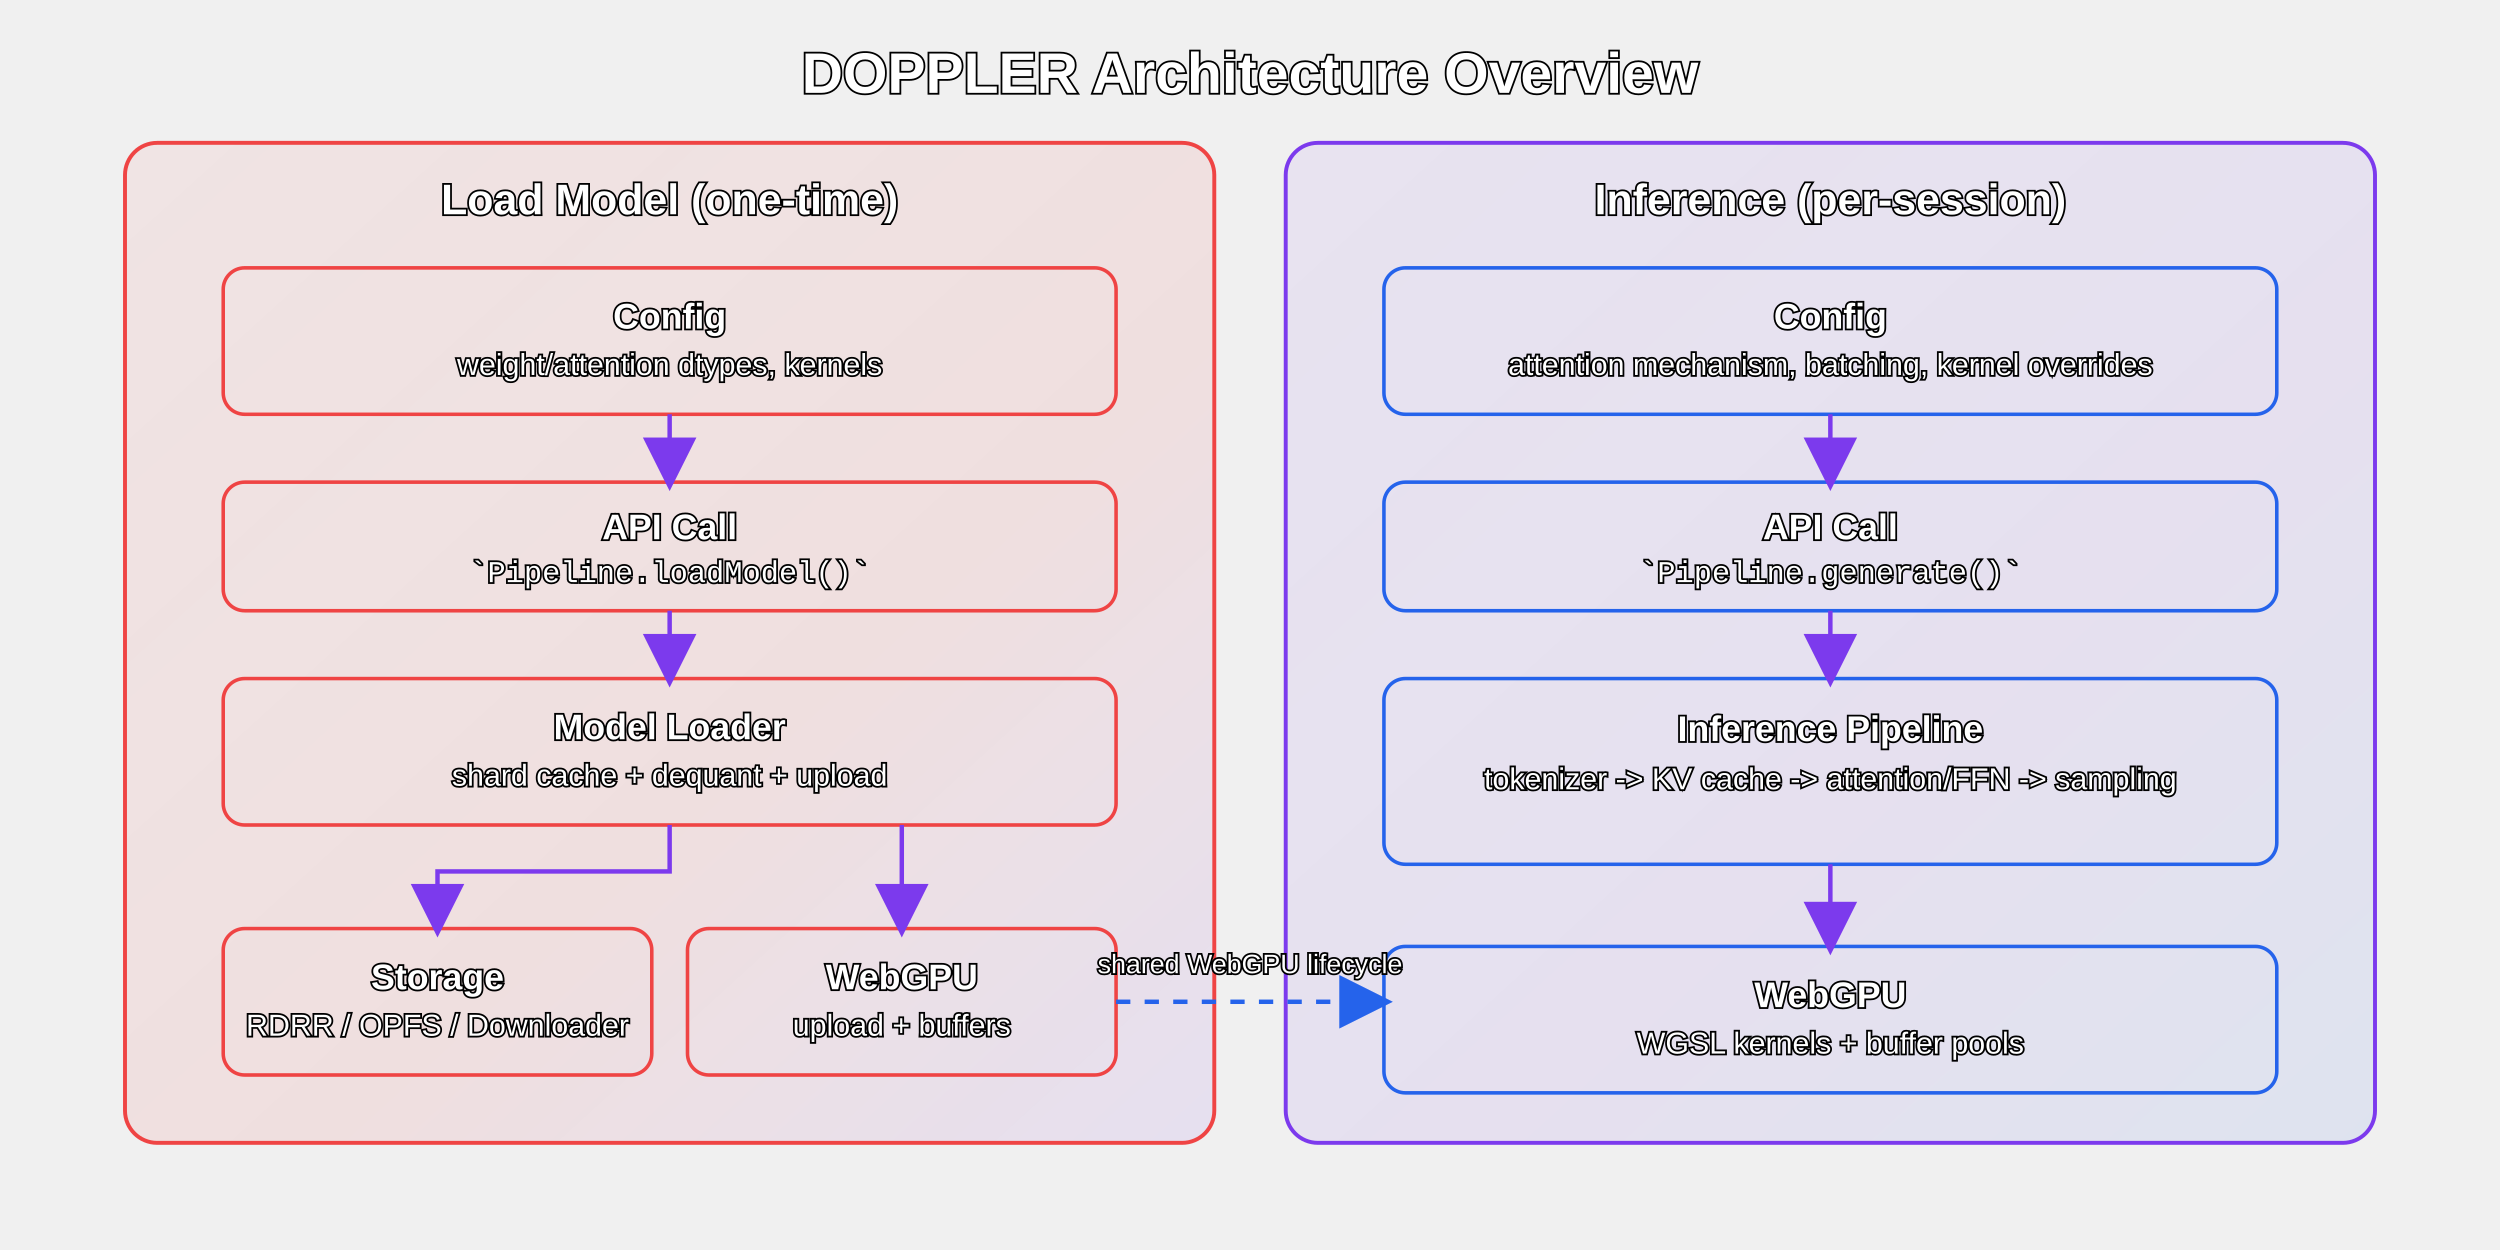
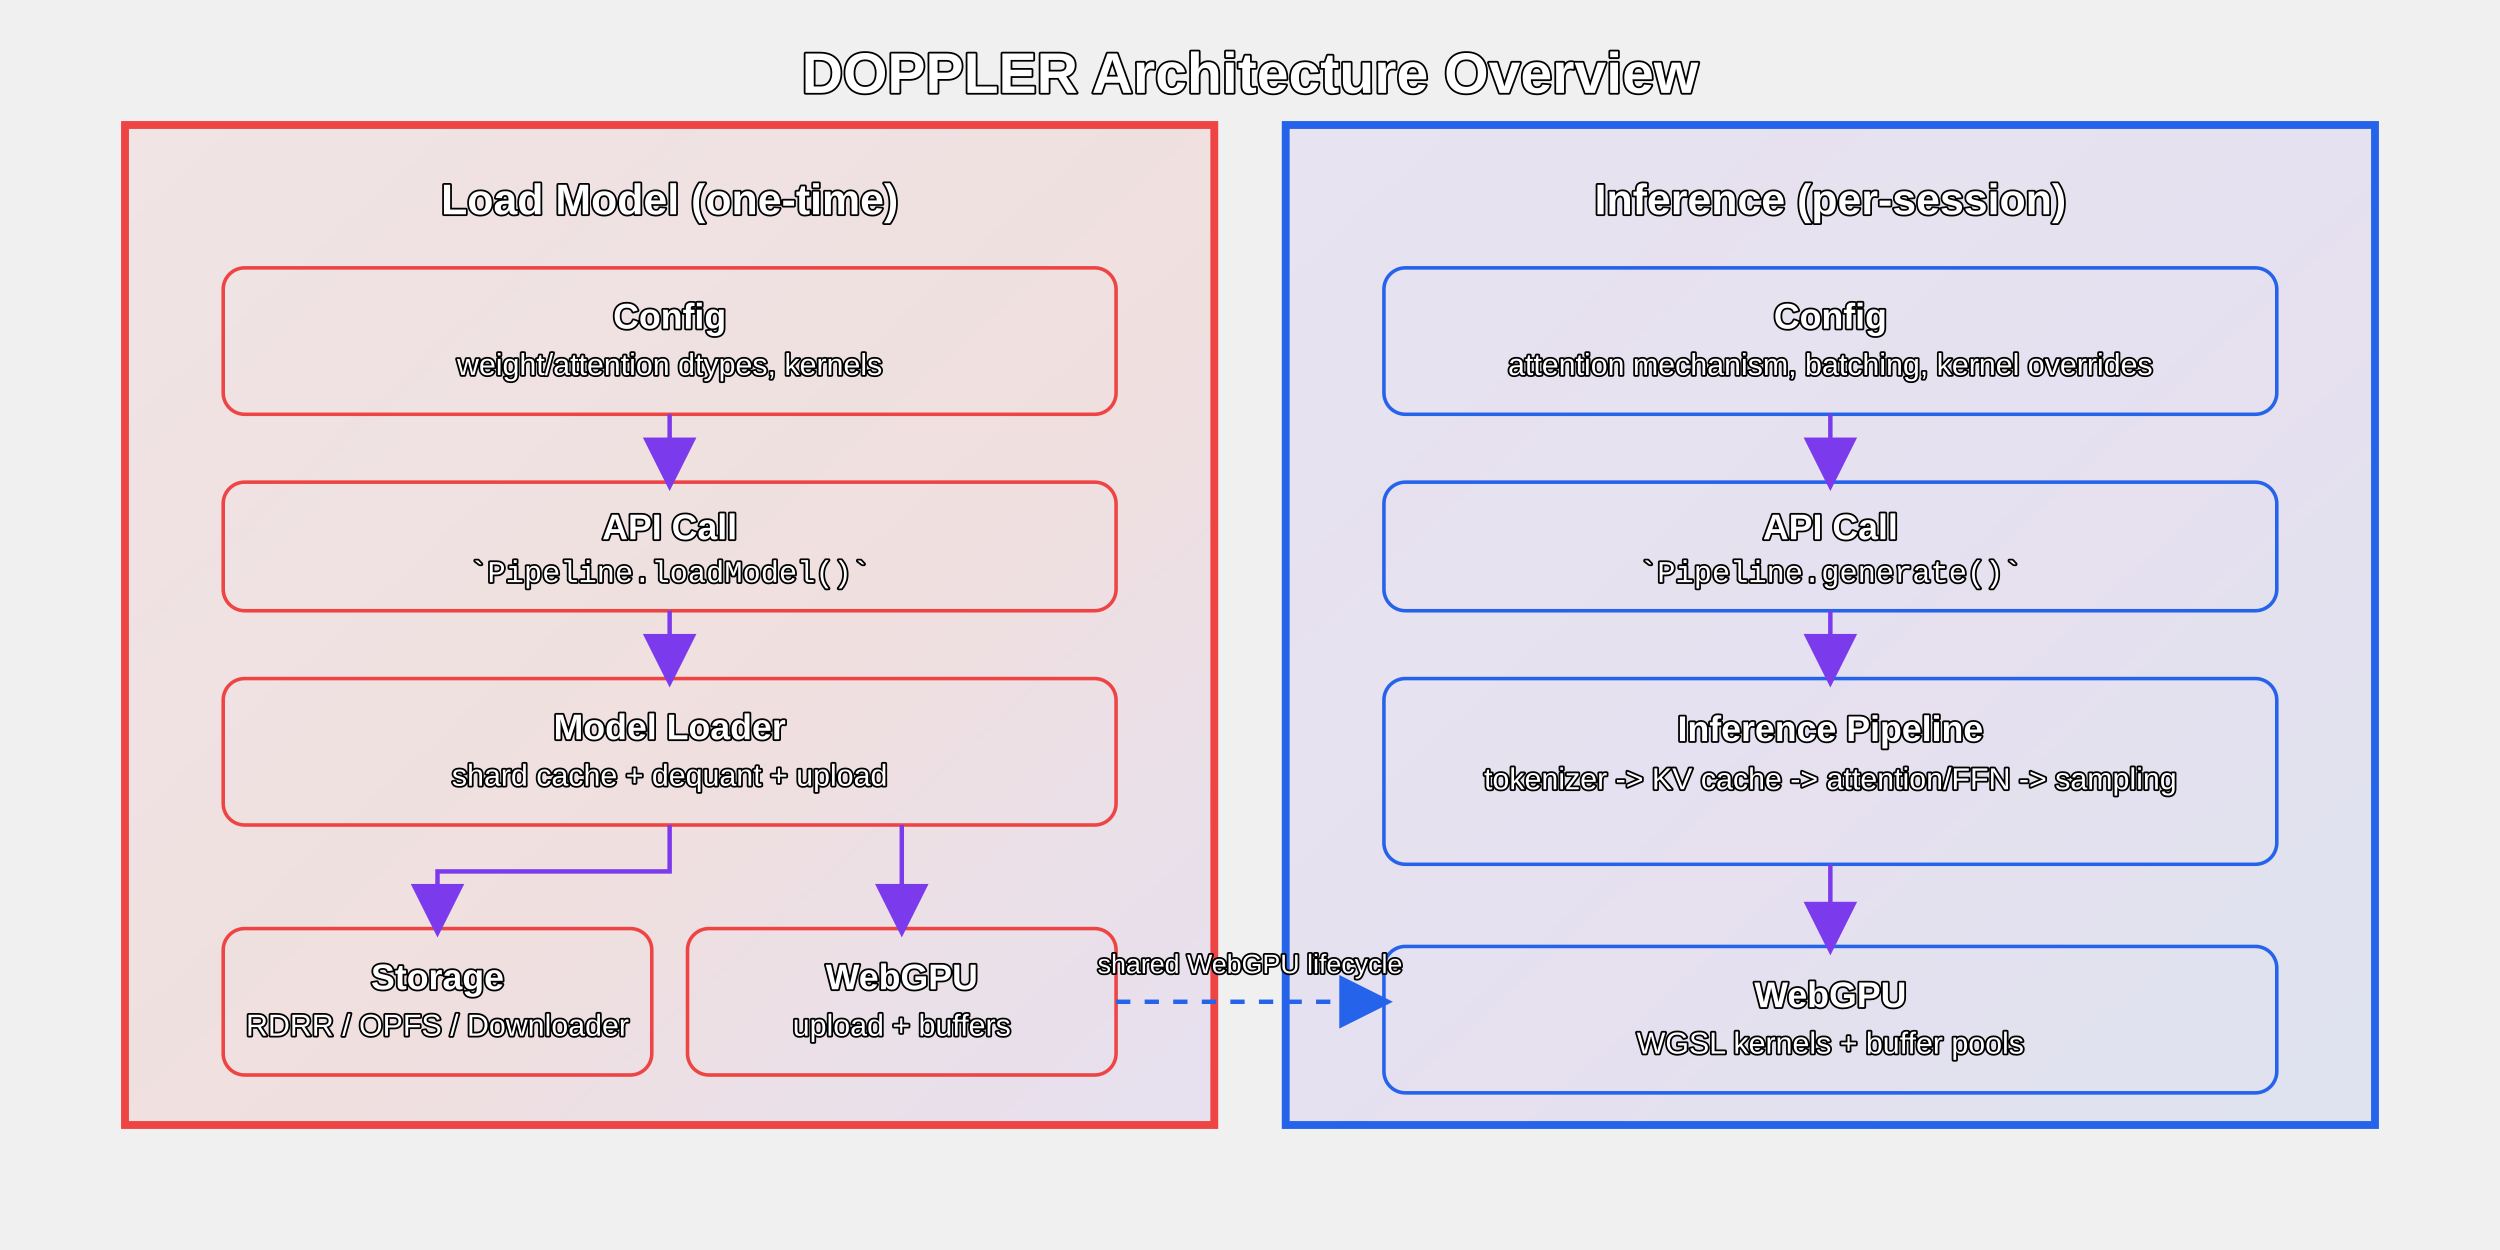
<svg xmlns="http://www.w3.org/2000/svg" width="1400" height="700" viewBox="0 0 1400 700" role="img" aria-labelledby="title desc">
  <defs>
    <style>
-       .title { font: 700 32px "Segoe UI", "Helvetica Neue", Arial, sans-serif; fill: #ffffff; stroke: #000000; stroke-width: 2px; paint-order: stroke fill; }
-       .section { font: 700 24px "Segoe UI", "Helvetica Neue", Arial, sans-serif; fill: #ffffff; stroke: #000000; stroke-width: 2px; paint-order: stroke fill; }
-       .node-title { font: 700 20px "Segoe UI", "Helvetica Neue", Arial, sans-serif; fill: #ffffff; stroke: #000000; stroke-width: 2px; paint-order: stroke fill; }
-       .node-text { font: 500 17px "Segoe UI", "Helvetica Neue", Arial, sans-serif; fill: #ffffff; stroke: #000000; stroke-width: 2px; paint-order: stroke fill; }
-       .code-text { font: 500 17px "SFMono-Regular", Menlo, Consolas, "Liberation Mono", monospace; fill: #ffffff; stroke: #000000; stroke-width: 2px; paint-order: stroke fill; }
-       .edge-label { font: 500 15px "Segoe UI", "Helvetica Neue", Arial, sans-serif; fill: #ffffff; stroke: #000000; stroke-width: 2px; paint-order: stroke fill; }
-       .column-left { fill: url(#col-left-grad); stroke: #ef4444; stroke-width: 2.2; }
-       .column-right { fill: url(#col-right-grad); stroke: #7c3aed; stroke-width: 2.2; }
-       .node { fill: transparent; stroke-width: 2; }
-       .node-load { stroke: #ef4444; }
-       .node-infer { stroke: #2563eb; }
-       .edge { stroke: #7c3aed; stroke-width: 2.5; fill: none; }
-       .edge-dashed { stroke: #2563eb; stroke-width: 2.5; fill: none; stroke-dasharray: 8 8; }
-     </style>
+     .title { font: 700 32px "Segoe UI", "Helvetica Neue", Arial, sans-serif; fill: #ffffff; paint-order: stroke fill; stroke: #000000; stroke-width: 2px; stroke-linejoin: round; }
+     .section { font: 700 24px "Segoe UI", "Helvetica Neue", Arial, sans-serif; fill: #ffffff; paint-order: stroke fill; stroke: #000000; stroke-width: 2px; stroke-linejoin: round; }
+     .node-title { font: 700 20px "Segoe UI", "Helvetica Neue", Arial, sans-serif; fill: #ffffff; paint-order: stroke fill; stroke: #000000; stroke-width: 2px; stroke-linejoin: round; }
+     .node-text { font: 500 17px "Segoe UI", "Helvetica Neue", Arial, sans-serif; fill: #ffffff; paint-order: stroke fill; stroke: #000000; stroke-width: 2px; stroke-linejoin: round; }
+     .code-text { font: 500 17px SFMono-Regular, Menlo, Consolas, "Liberation Mono", monospace; fill: #ffffff; paint-order: stroke fill; stroke: #000000; stroke-width: 2px; stroke-linejoin: round; }
+     .edge-label { font: 500 15px "Segoe UI", "Helvetica Neue", Arial, sans-serif; fill: #ffffff; paint-order: stroke fill; stroke: #000000; stroke-width: 2px; stroke-linejoin: round; }
+     .column-left { fill: url(#col-left-grad); stroke: #ef4444; stroke-width: 4.4; }
+     .column-right { fill: url(#col-right-grad); stroke: #2563eb; stroke-width: 4.4; }
+     .node { fill: transparent; stroke-width: 2; }
+     .node-load { stroke: #ef4444; }
+     .node-infer { stroke: #2563eb; }
+     .edge { stroke: #7c3aed; stroke-width: 2.5; fill: none; }
+     .edge-dashed { stroke: #2563eb; stroke-width: 2.5; fill: none; stroke-dasharray: 8 8; }
+   </style>
    <linearGradient id="col-left-grad" x1="0%" y1="0%" x2="100%" y2="100%">
      <stop offset="0%" stop-color="#ef444412" />
      <stop offset="60%" stop-color="#ef444418" />
      <stop offset="100%" stop-color="#7c3aed16" />
    </linearGradient>
    <linearGradient id="col-right-grad" x1="0%" y1="0%" x2="100%" y2="100%">
      <stop offset="0%" stop-color="#7c3aed12" />
      <stop offset="60%" stop-color="#7c3aed16" />
      <stop offset="100%" stop-color="#2563eb16" />
    </linearGradient>
    <marker id="arrow" markerWidth="12" markerHeight="12" refX="10" refY="6" orient="auto" markerUnits="strokeWidth">
      <path d="M 0 0 L 12 6 L 0 12 z" fill="#7c3aed" />
    </marker>
    <marker id="arrow-muted" markerWidth="12" markerHeight="12" refX="10" refY="6" orient="auto" markerUnits="strokeWidth">
      <path d="M 0 0 L 12 6 L 0 12 z" fill="#2563eb" />
    </marker>
  </defs>
  <text x="700" y="52" text-anchor="middle" class="title">DOPPLER Architecture Overview</text>
-   <rect x="70" y="80" width="610" height="560" rx="18" class="column-left" />
-   <rect x="720" y="80" width="610" height="560" rx="18" class="column-right" />
+   <rect x="70" y="70" width="610" height="560" rx="0" class="column-left" />
+   <rect x="720" y="70" width="610" height="560" rx="0" class="column-right" />
  <text x="375" y="120" text-anchor="middle" class="section">Load Model (one-time)</text>
  <text x="1025" y="120" text-anchor="middle" class="section">Inference (per-session)</text>
  <rect x="125" y="150" width="500" height="82" rx="12" class="node node-load" />
  <text x="375" y="184" text-anchor="middle" class="node-title">Config</text>
  <text x="375" y="210" text-anchor="middle" class="node-text">weight/attention dtypes, kernels</text>
  <rect x="125" y="270" width="500" height="72" rx="12" class="node node-load" />
  <text x="375" y="302" text-anchor="middle" class="node-title">API Call</text>
  <text x="375" y="326" text-anchor="middle" class="code-text">`Pipeline.loadModel()`</text>
  <rect x="125" y="380" width="500" height="82" rx="12" class="node node-load" />
  <text x="375" y="414" text-anchor="middle" class="node-title">Model Loader</text>
  <text x="375" y="440" text-anchor="middle" class="node-text">shard cache + dequant + upload</text>
  <rect x="125" y="520" width="240" height="82" rx="12" class="node node-load" />
  <text x="245" y="554" text-anchor="middle" class="node-title">Storage</text>
  <text x="245" y="580" text-anchor="middle" class="node-text">RDRR / OPFS / Downloader</text>
  <rect x="385" y="520" width="240" height="82" rx="12" class="node node-load" />
  <text x="505" y="554" text-anchor="middle" class="node-title">WebGPU</text>
  <text x="505" y="580" text-anchor="middle" class="node-text">upload + buffers</text>
  <path d="M 375 232 L 375 270" class="edge" marker-end="url(#arrow)" />
  <path d="M 375 342 L 375 380" class="edge" marker-end="url(#arrow)" />
  <path d="M 375 462 L 375 488 L 245 488 L 245 520" class="edge" marker-end="url(#arrow)" />
  <path d="M 505 462 L 505 520" class="edge" marker-end="url(#arrow)" />
  <rect x="775" y="150" width="500" height="82" rx="12" class="node node-infer" />
  <text x="1025" y="184" text-anchor="middle" class="node-title">Config</text>
  <text x="1025" y="210" text-anchor="middle" class="node-text">attention mechanism, batching, kernel overrides</text>
  <rect x="775" y="270" width="500" height="72" rx="12" class="node node-infer" />
  <text x="1025" y="302" text-anchor="middle" class="node-title">API Call</text>
  <text x="1025" y="326" text-anchor="middle" class="code-text">`Pipeline.generate()`</text>
  <rect x="775" y="380" width="500" height="104" rx="12" class="node node-infer" />
  <text x="1025" y="415" text-anchor="middle" class="node-title">Inference Pipeline</text>
  <text x="1025" y="442" text-anchor="middle" class="node-text">tokenizer -&gt; KV cache -&gt; attention/FFN -&gt; sampling</text>
  <rect x="775" y="530" width="500" height="82" rx="12" class="node node-infer" />
  <text x="1025" y="564" text-anchor="middle" class="node-title">WebGPU</text>
  <text x="1025" y="590" text-anchor="middle" class="node-text">WGSL kernels + buffer pools</text>
  <path d="M 1025 232 L 1025 270" class="edge" marker-end="url(#arrow)" />
  <path d="M 1025 342 L 1025 380" class="edge" marker-end="url(#arrow)" />
  <path d="M 1025 484 L 1025 530" class="edge" marker-end="url(#arrow)" />
  <path d="M 625 561 L 775 561" class="edge-dashed" marker-end="url(#arrow-muted)" />
  <text x="700" y="545" text-anchor="middle" class="edge-label">shared WebGPU lifecycle</text>
</svg>
